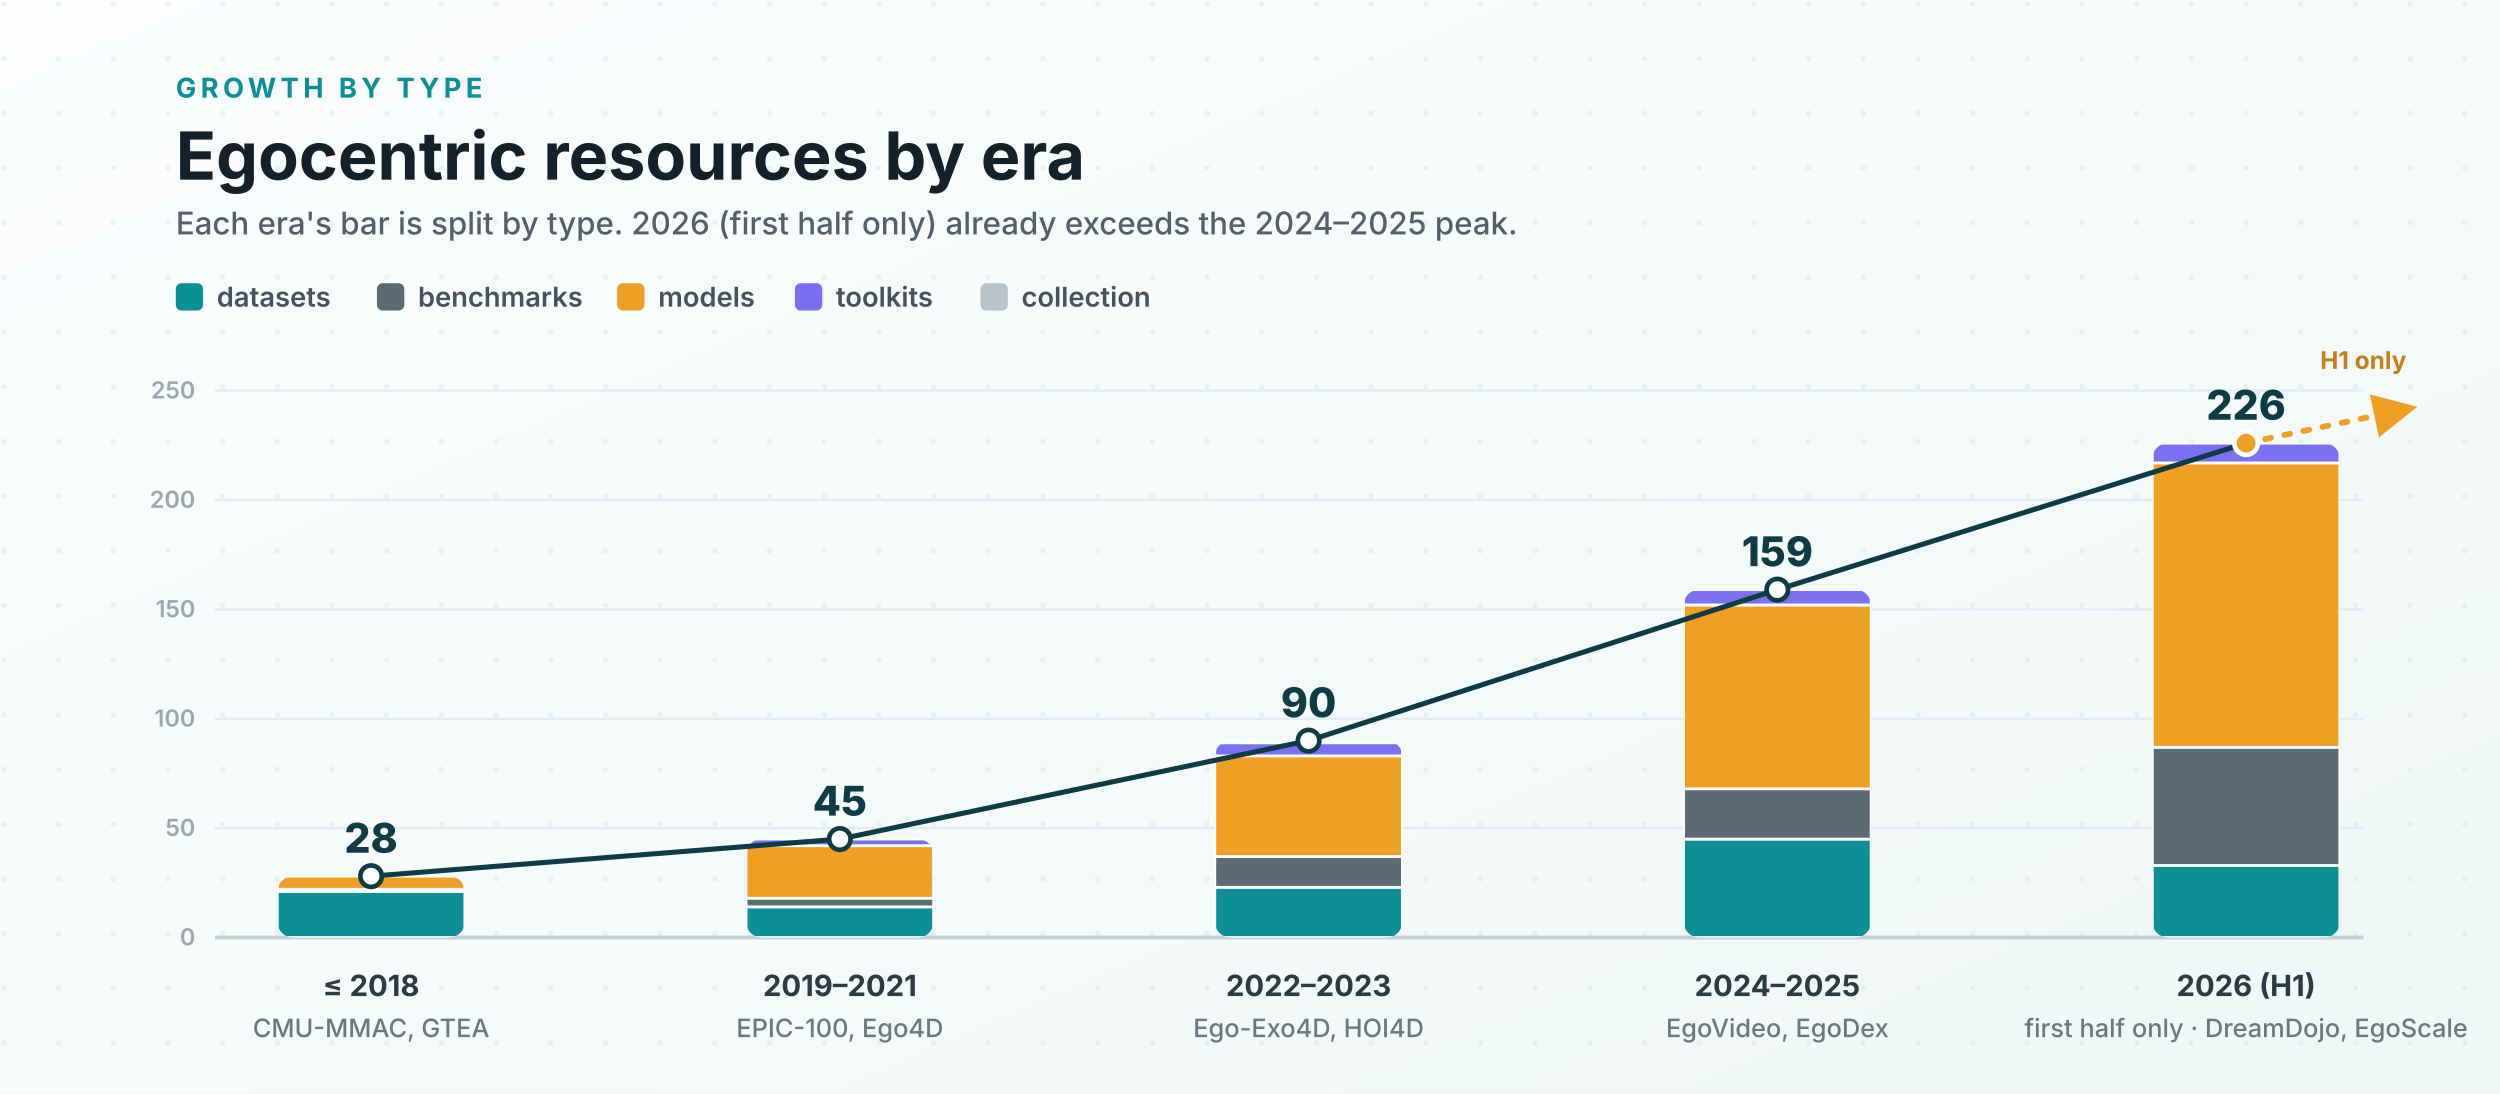
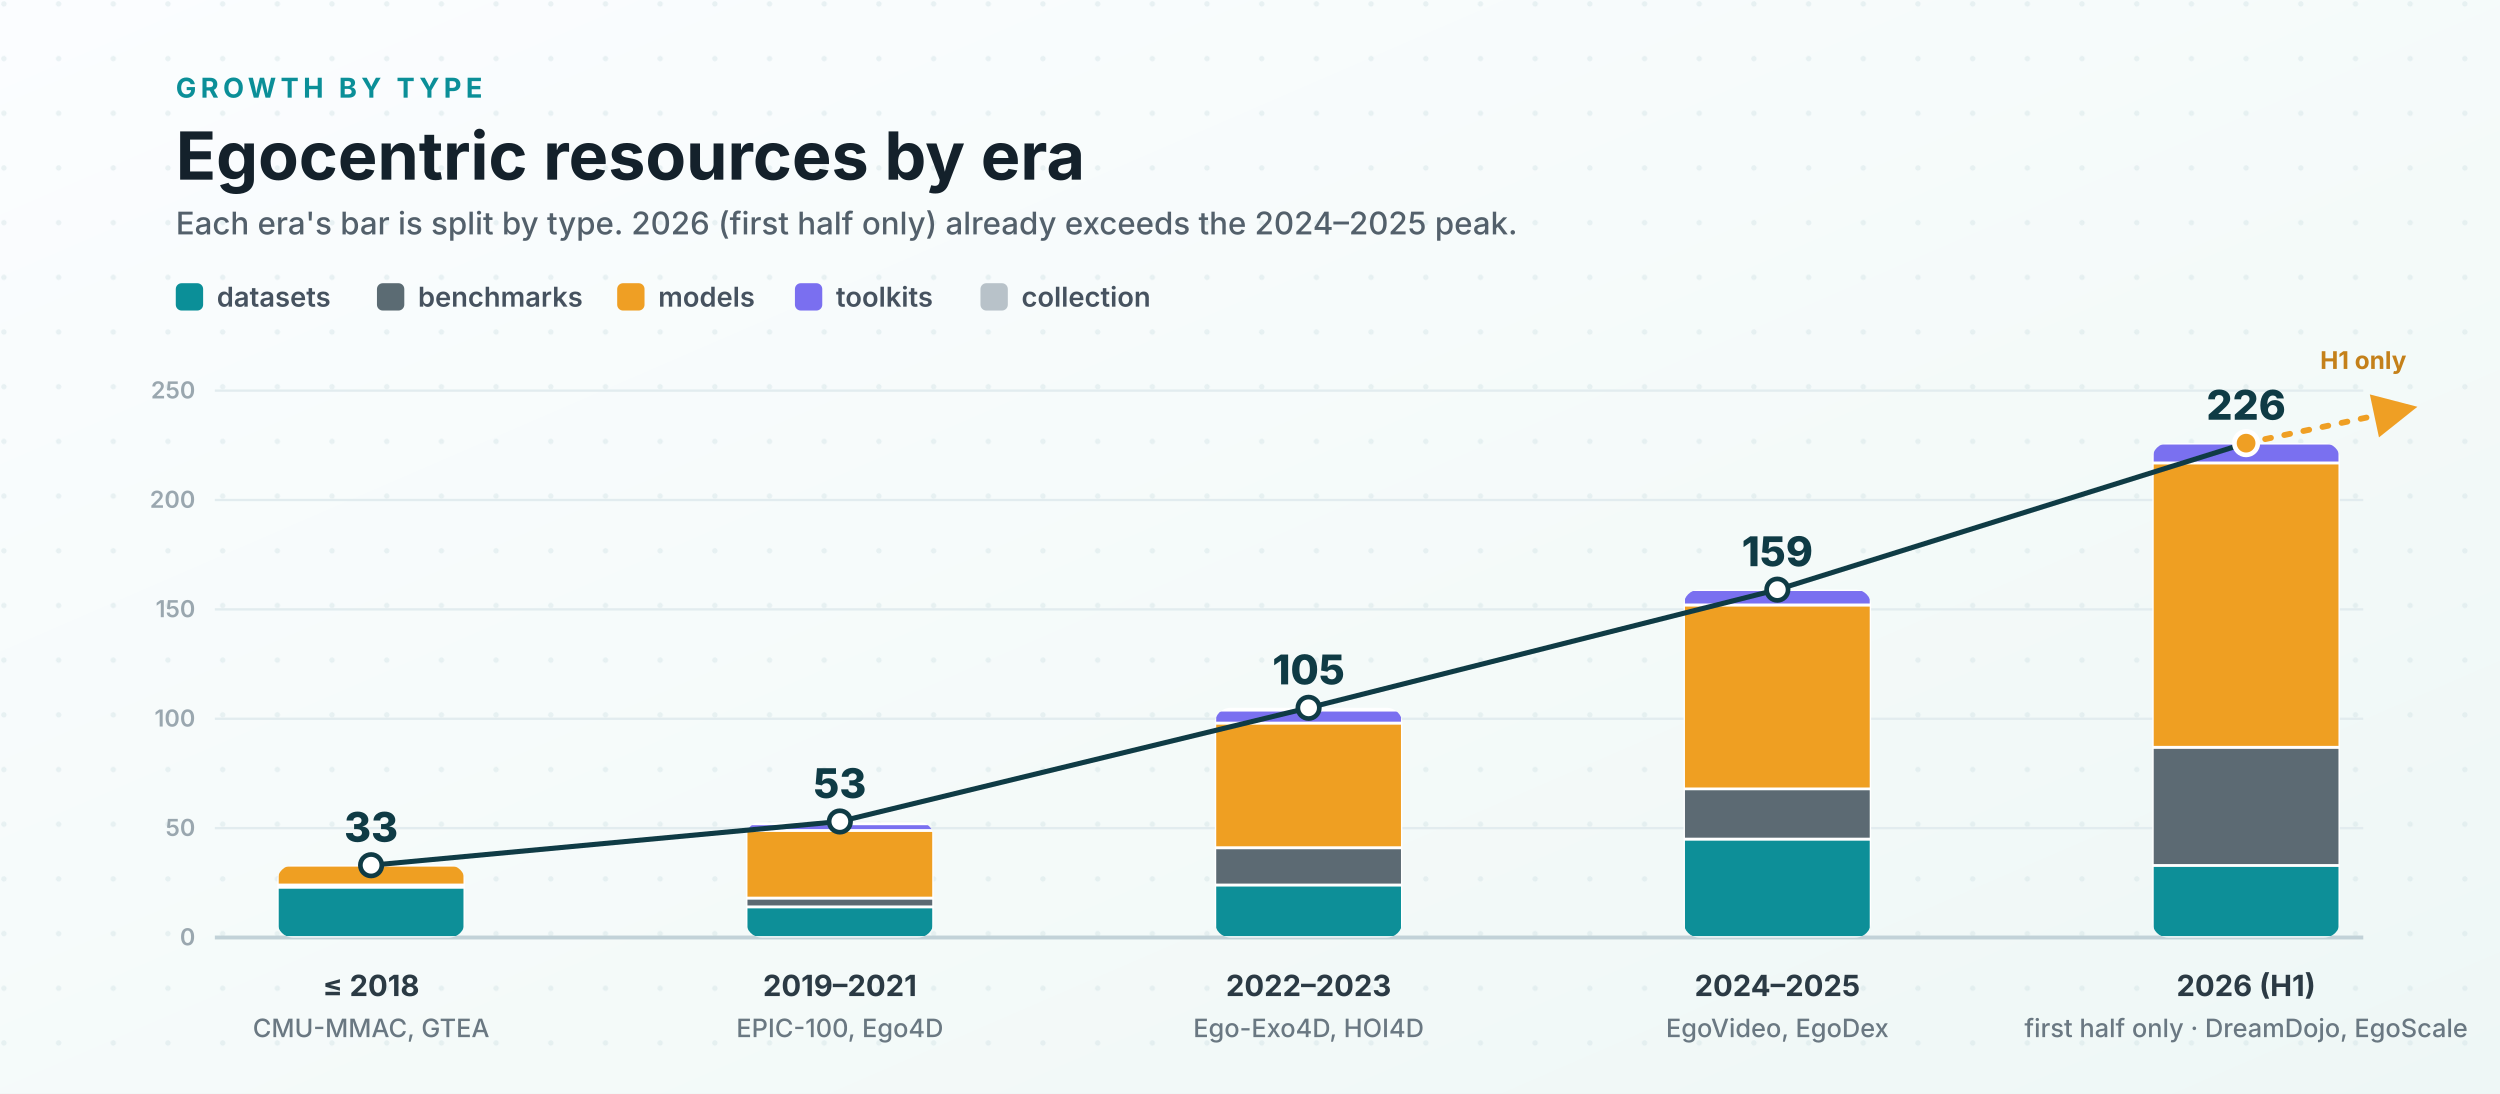
<svg xmlns="http://www.w3.org/2000/svg" viewBox="0 0 1280 560" role="img" aria-labelledby="title desc">
  <defs>
    <linearGradient id="bg" x1="0" x2="1" y1="0" y2="1">
      <stop offset="0" stop-color="#fbfdff" />
      <stop offset="0.6" stop-color="#f4faf9" />
      <stop offset="1" stop-color="#eef7f6" />
    </linearGradient>
    <pattern id="dots" width="28" height="28" patternUnits="userSpaceOnUse">
      <circle cx="2" cy="2" r="1.4" fill="#cfe0e4" opacity="0.4" />
    </pattern>
    <filter id="shadow" x="-14%" y="-14%" width="128%" height="140%">
      <feDropShadow dx="0" dy="6" stdDeviation="7" flood-color="#0f2a33" flood-opacity="0.12" />
    </filter>
    <marker id="up" viewBox="0 0 10 10" refX="6.5" refY="5" markerWidth="7.5" markerHeight="7.5" orient="auto-start-reverse">
      <path d="M0 0 L10 5 L0 10 z" fill="#ef9f24" />
    </marker>
    <clipPath id="c1">
-       <rect x="142" y="448.6" width="96" height="31.4" rx="8" />
+       <rect x="142" y="443" width="96" height="37" rx="8" />
    </clipPath>
    <clipPath id="c2">
-       <rect x="382" y="429.6" width="96" height="50.4" rx="8" />
+       <rect x="382" y="420.6" width="96" height="59.4" rx="8" />
    </clipPath>
    <clipPath id="c3">
-       <rect x="622" y="379.2" width="96" height="100.8" rx="8" />
+       <rect x="622" y="362.4" width="96" height="117.6" rx="8" />
    </clipPath>
    <clipPath id="c4">
      <rect x="862" y="301.9" width="96" height="178.1" rx="8" />
    </clipPath>
    <clipPath id="c5">
      <rect x="1102" y="226.9" width="96" height="253.1" rx="8" />
    </clipPath>
    <style>
      .ink { fill: #14212b; }
      .kicker { font: 700 14px system-ui, -apple-system, "Segoe UI", sans-serif; fill: #0b8f98; letter-spacing: .16em; }
      .title { font: 700 34px system-ui, -apple-system, "Segoe UI", sans-serif; }
      .subtitle { font: 500 16px system-ui, -apple-system, "Segoe UI", sans-serif; fill: #53606b; }
      .count { font: 800 21px system-ui, -apple-system, "Segoe UI", sans-serif; fill: #0f3b45; }
      .era { font: 700 15px system-ui, -apple-system, "Segoe UI", sans-serif; fill: #2b3a44; }
      .anchor { font: 500 13px system-ui, -apple-system, "Segoe UI", sans-serif; fill: #6a7882; }
      .grid { stroke: #e2ecef; stroke-width: 1.2; }
      .gridlabel { font: 600 12px system-ui, -apple-system, "Segoe UI", sans-serif; fill: #9aa7af; }
      .axis { stroke: #c2d2d8; stroke-width: 2; }
      .trend { stroke: #0f3b45; stroke-width: 2.6; fill: none; stroke-linejoin: round; stroke-linecap: round; }
      .proj { stroke: #ef9f24; stroke-width: 3; fill: none; stroke-dasharray: 3 7; stroke-linecap: round; }
      .note { font: 700 12.5px system-ui, -apple-system, "Segoe UI", sans-serif; fill: #c4801a; }
      .seg { stroke: #ffffff; stroke-width: 1.4; }
      .lg { font: 600 14px system-ui, -apple-system, "Segoe UI", sans-serif; fill: #46525f; }
    </style>
  </defs>
  <rect width="1280" height="560" fill="url(#bg)" />
  <rect width="1280" height="560" fill="url(#dots)" />
  <text class="kicker" x="90" y="50">GROWTH BY TYPE</text>
  <text class="title ink" x="90" y="92">Egocentric resources by era</text>
  <text class="subtitle" x="90" y="120">Each era's bar is split by type. 2026 (first half only) already exceeds the 2024–2025 peak.</text>
  <g>
    <rect x="90" y="145" width="14" height="14" rx="3" fill="#0b8f98" />
    <text class="lg" x="111" y="157">datasets</text>
    <rect x="193" y="145" width="14" height="14" rx="3" fill="#5b6b73" />
    <text class="lg" x="214" y="157">benchmarks</text>
    <rect x="316" y="145" width="14" height="14" rx="3" fill="#ef9f24" />
    <text class="lg" x="337" y="157">models</text>
    <rect x="407" y="145" width="14" height="14" rx="3" fill="#7a6ff0" />
    <text class="lg" x="428" y="157">toolkits</text>
    <rect x="502" y="145" width="14" height="14" rx="3" fill="#b8c2c9" />
    <text class="lg" x="523" y="157">collection</text>
  </g>
  <line class="grid" x1="110" y1="424" x2="1210" y2="424" />
  <text class="gridlabel" x="100" y="428" text-anchor="end">50</text>
  <line class="grid" x1="110" y1="368" x2="1210" y2="368" />
  <text class="gridlabel" x="100" y="372" text-anchor="end">100</text>
  <line class="grid" x1="110" y1="312" x2="1210" y2="312" />
  <text class="gridlabel" x="100" y="316" text-anchor="end">150</text>
  <line class="grid" x1="110" y1="256" x2="1210" y2="256" />
  <text class="gridlabel" x="100" y="260" text-anchor="end">200</text>
  <line class="grid" x1="110" y1="200" x2="1210" y2="200" />
  <text class="gridlabel" x="100" y="204" text-anchor="end">250</text>
  <text class="gridlabel" x="100" y="484" text-anchor="end">0</text>
  <line class="axis" x1="110" y1="480" x2="1210" y2="480" />
  <g clip-path="url(#c1)" filter="url(#shadow)">
-     <rect class="seg" x="142" y="456.5" width="96" height="23.5" fill="#0b8f98" />
-     <rect class="seg" x="142" y="455.4" width="96" height="1.1" fill="#5b6b73" />
-     <rect class="seg" x="142" y="448.6" width="96" height="6.7" fill="#ef9f24" />
+     <rect class="seg" x="142" y="454.2" width="96" height="25.8" fill="#0b8f98" />
+     <rect class="seg" x="142" y="453.1" width="96" height="1.1" fill="#5b6b73" />
+     <rect class="seg" x="142" y="443" width="96" height="10.1" fill="#ef9f24" />
  </g>
  <g clip-path="url(#c2)" filter="url(#shadow)">
    <rect class="seg" x="382" y="464.3" width="96" height="15.7" fill="#0b8f98" />
    <rect class="seg" x="382" y="459.8" width="96" height="4.5" fill="#5b6b73" />
-     <rect class="seg" x="382" y="433" width="96" height="26.9" fill="#ef9f24" />
-     <rect class="seg" x="382" y="429.6" width="96" height="3.4" fill="#7a6ff0" />
+     <rect class="seg" x="382" y="425.1" width="96" height="34.7" fill="#ef9f24" />
+     <rect class="seg" x="382" y="421.8" width="96" height="3.4" fill="#7a6ff0" />
  </g>
  <g clip-path="url(#c3)" filter="url(#shadow)">
-     <rect class="seg" x="622" y="454.2" width="96" height="25.8" fill="#0b8f98" />
-     <rect class="seg" x="622" y="438.6" width="96" height="15.7" fill="#5b6b73" />
-     <rect class="seg" x="622" y="387" width="96" height="51.5" fill="#ef9f24" />
-     <rect class="seg" x="622" y="380.3" width="96" height="6.7" fill="#7a6ff0" />
-     <rect class="seg" x="622" y="379.2" width="96" height="1.1" fill="#b8c2c9" />
+     <rect class="seg" x="622" y="453.1" width="96" height="26.9" fill="#0b8f98" />
+     <rect class="seg" x="622" y="434.1" width="96" height="19" fill="#5b6b73" />
+     <rect class="seg" x="622" y="370.2" width="96" height="63.8" fill="#ef9f24" />
+     <rect class="seg" x="622" y="363.5" width="96" height="6.7" fill="#7a6ff0" />
+     <rect class="seg" x="622" y="362.4" width="96" height="1.1" fill="#b8c2c9" />
  </g>
  <g clip-path="url(#c4)" filter="url(#shadow)">
    <rect class="seg" x="862" y="429.6" width="96" height="50.4" fill="#0b8f98" />
    <rect class="seg" x="862" y="403.8" width="96" height="25.8" fill="#5b6b73" />
    <rect class="seg" x="862" y="309.8" width="96" height="94.1" fill="#ef9f24" />
    <rect class="seg" x="862" y="301.9" width="96" height="7.8" fill="#7a6ff0" />
  </g>
  <g clip-path="url(#c5)" filter="url(#shadow)">
    <rect class="seg" x="1102" y="443" width="96" height="37" fill="#0b8f98" />
    <rect class="seg" x="1102" y="382.6" width="96" height="60.5" fill="#5b6b73" />
    <rect class="seg" x="1102" y="237" width="96" height="145.6" fill="#ef9f24" />
    <rect class="seg" x="1102" y="226.9" width="96" height="10.1" fill="#7a6ff0" />
  </g>
-   <polyline class="trend" points="190,448.6 430,429.6 670,379.2 910,301.9 1150,226.9" />
+   <polyline class="trend" points="190,443 430,420.6 670,362.4 910,301.9 1150,226.9" />
  <path class="proj" d="M1150 226.9 L1230 209.9" marker-end="url(#up)" />
  <text class="note" x="1210" y="188.9" text-anchor="middle">H1 only</text>
  <g>
-     <circle cx="190" cy="448.6" r="5.5" fill="#ffffff" stroke="#0f3b45" stroke-width="2.4" />
-     <circle cx="430" cy="429.6" r="5.5" fill="#ffffff" stroke="#0f3b45" stroke-width="2.4" />
-     <circle cx="670" cy="379.2" r="5.5" fill="#ffffff" stroke="#0f3b45" stroke-width="2.4" />
+     <circle cx="190" cy="443" r="5.5" fill="#ffffff" stroke="#0f3b45" stroke-width="2.4" />
+     <circle cx="430" cy="420.6" r="5.5" fill="#ffffff" stroke="#0f3b45" stroke-width="2.4" />
+     <circle cx="670" cy="362.4" r="5.5" fill="#ffffff" stroke="#0f3b45" stroke-width="2.4" />
    <circle cx="910" cy="301.9" r="5.5" fill="#ffffff" stroke="#0f3b45" stroke-width="2.4" />
    <circle cx="1150" cy="226.9" r="6" fill="#ef9f24" stroke="#ffffff" stroke-width="2.4" />
  </g>
-   <text class="count" x="190" y="436.6" text-anchor="middle">28</text>
-   <text class="count" x="430" y="417.6" text-anchor="middle">45</text>
-   <text class="count" x="670" y="367.2" text-anchor="middle">90</text>
+   <text class="count" x="190" y="431" text-anchor="middle">33</text>
+   <text class="count" x="430" y="408.6" text-anchor="middle">53</text>
+   <text class="count" x="670" y="350.4" text-anchor="middle">105</text>
  <text class="count" x="910" y="289.9" text-anchor="middle">159</text>
  <text class="count" x="1150" y="214.9" text-anchor="middle">226</text>
  <text class="era" x="190" y="510" text-anchor="middle">≤ 2018</text>
  <text class="anchor" x="190" y="531" text-anchor="middle">CMU-MMAC, GTEA</text>
  <text class="era" x="430" y="510" text-anchor="middle">2019–2021</text>
  <text class="anchor" x="430" y="531" text-anchor="middle">EPIC-100, Ego4D</text>
  <text class="era" x="670" y="510" text-anchor="middle">2022–2023</text>
  <text class="anchor" x="670" y="531" text-anchor="middle">Ego-Exo4D, HOI4D</text>
  <text class="era" x="910" y="510" text-anchor="middle">2024–2025</text>
  <text class="anchor" x="910" y="531" text-anchor="middle">EgoVideo, EgoDex</text>
  <text class="era" x="1150" y="510" text-anchor="middle">2026 (H1)</text>
  <text class="anchor" x="1150" y="531" text-anchor="middle">first half only · DreamDojo, EgoScale</text>
</svg>
